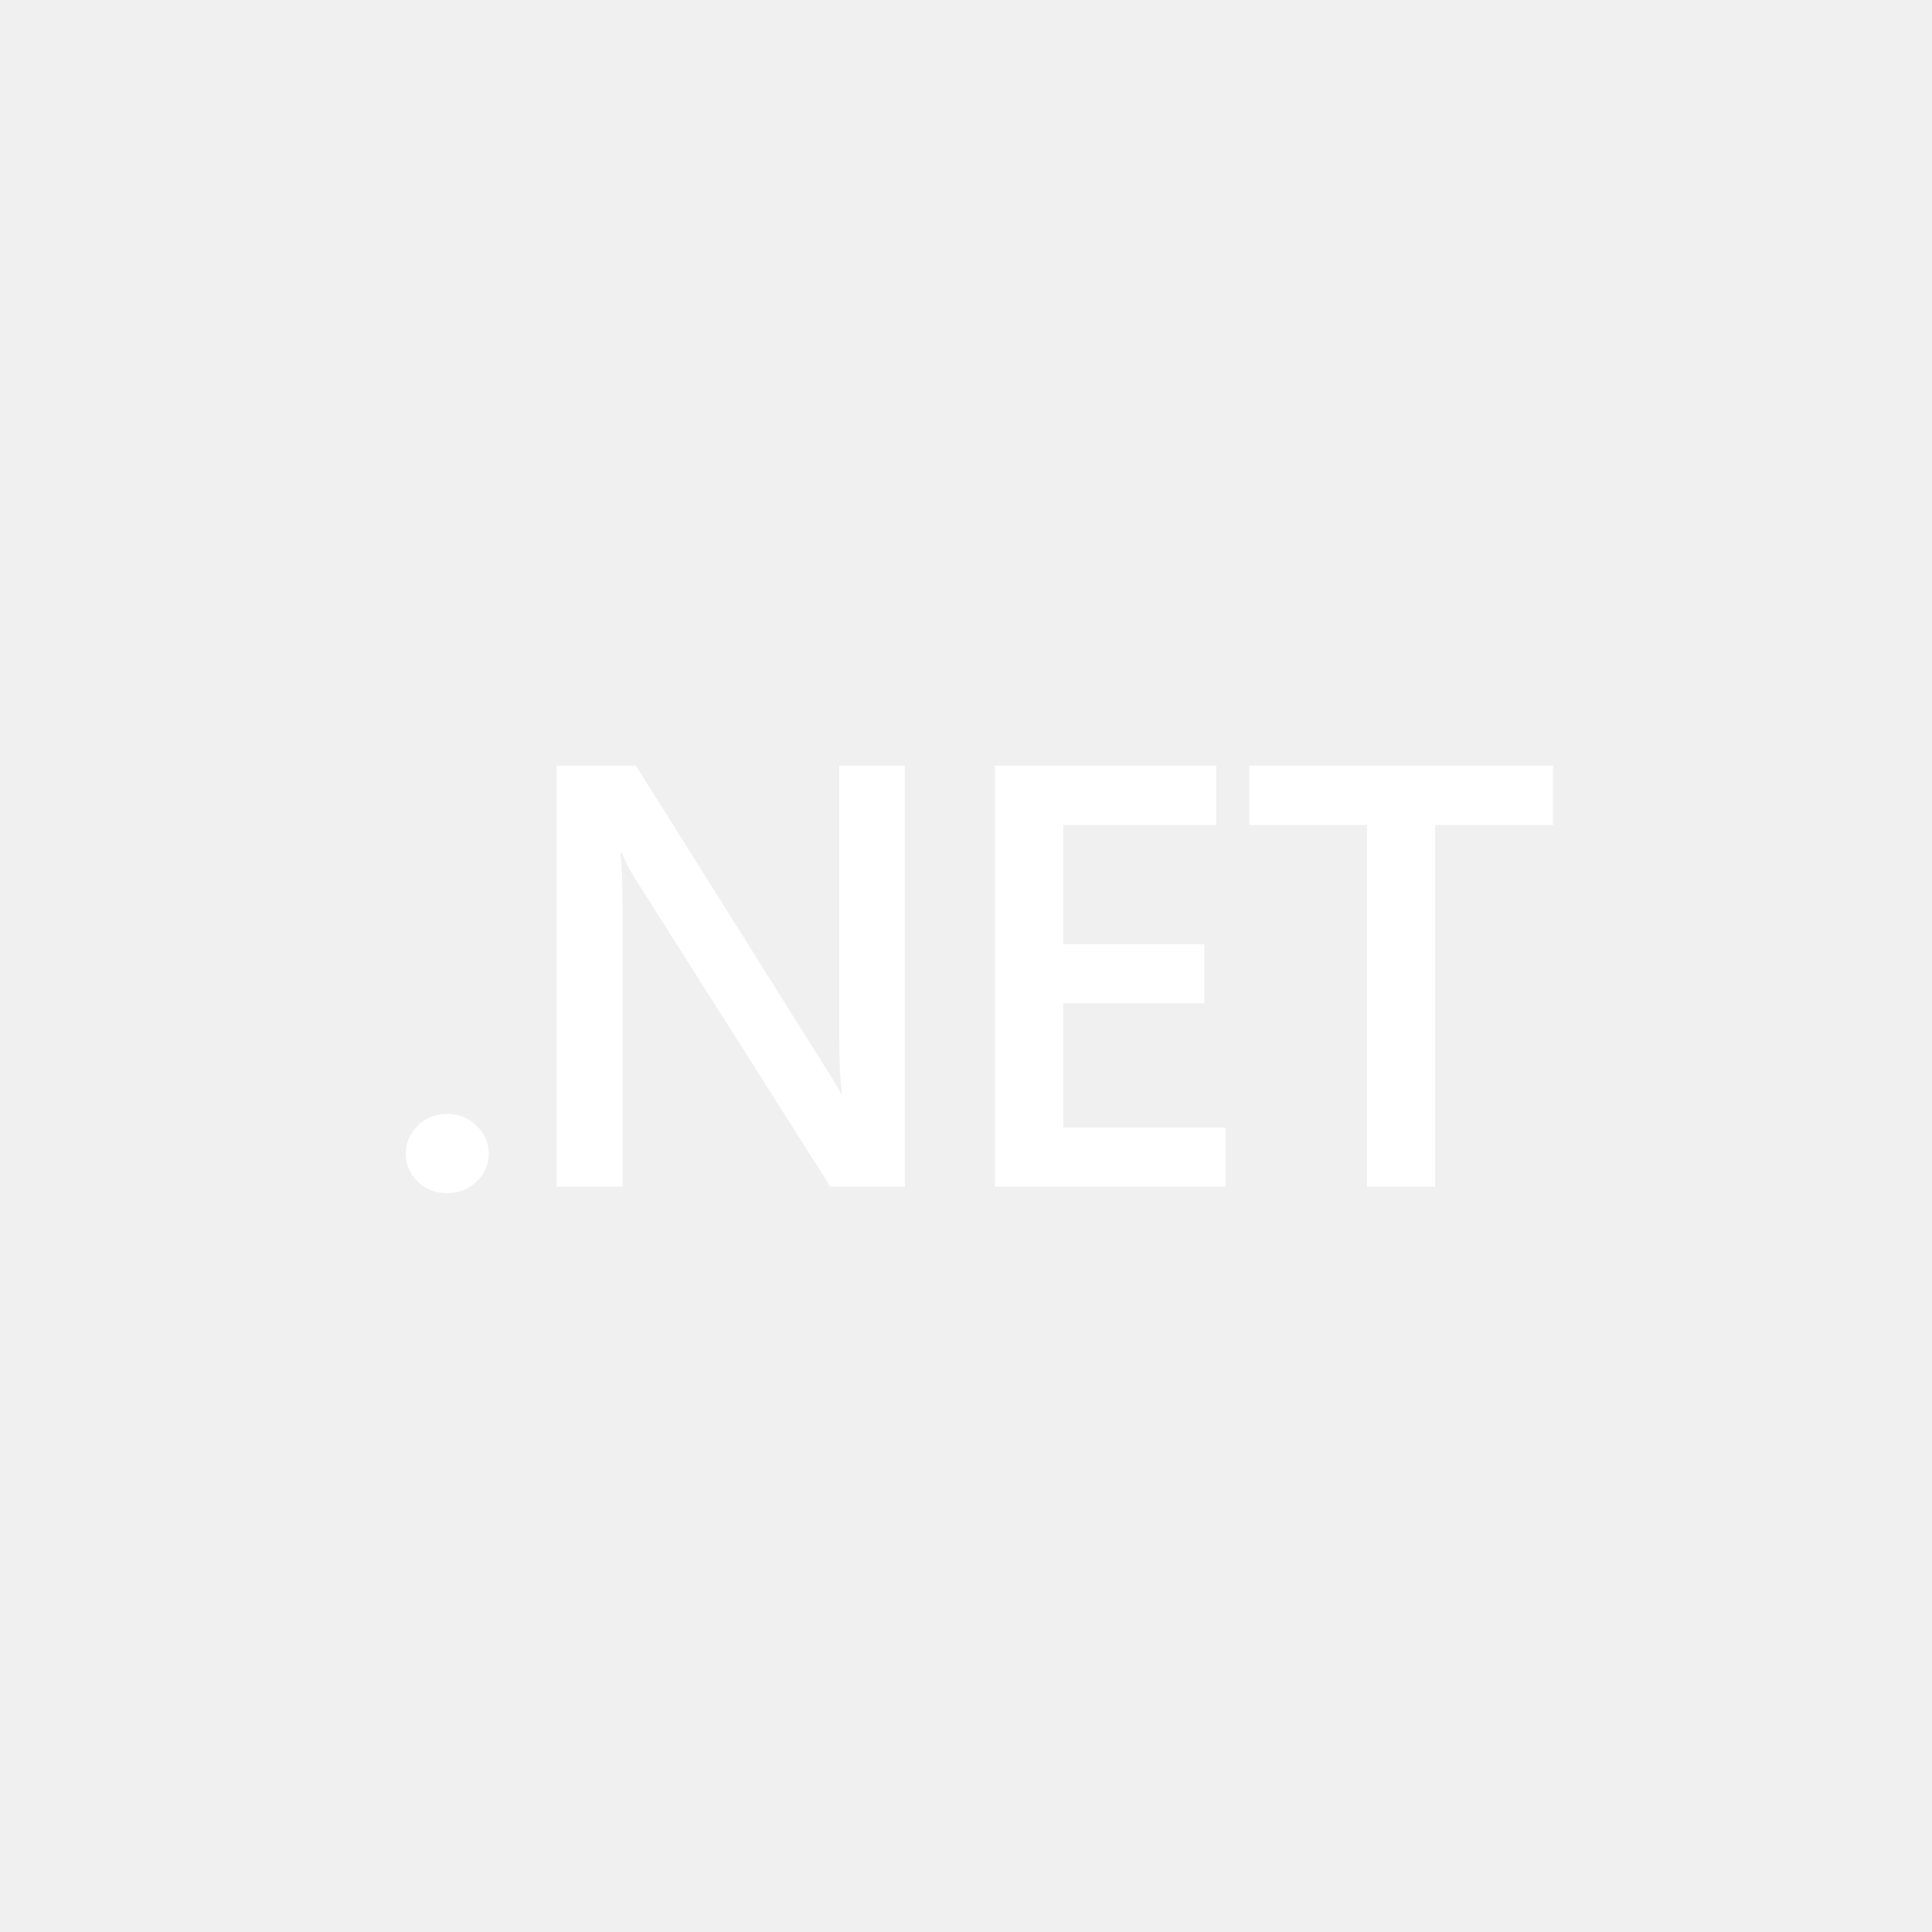
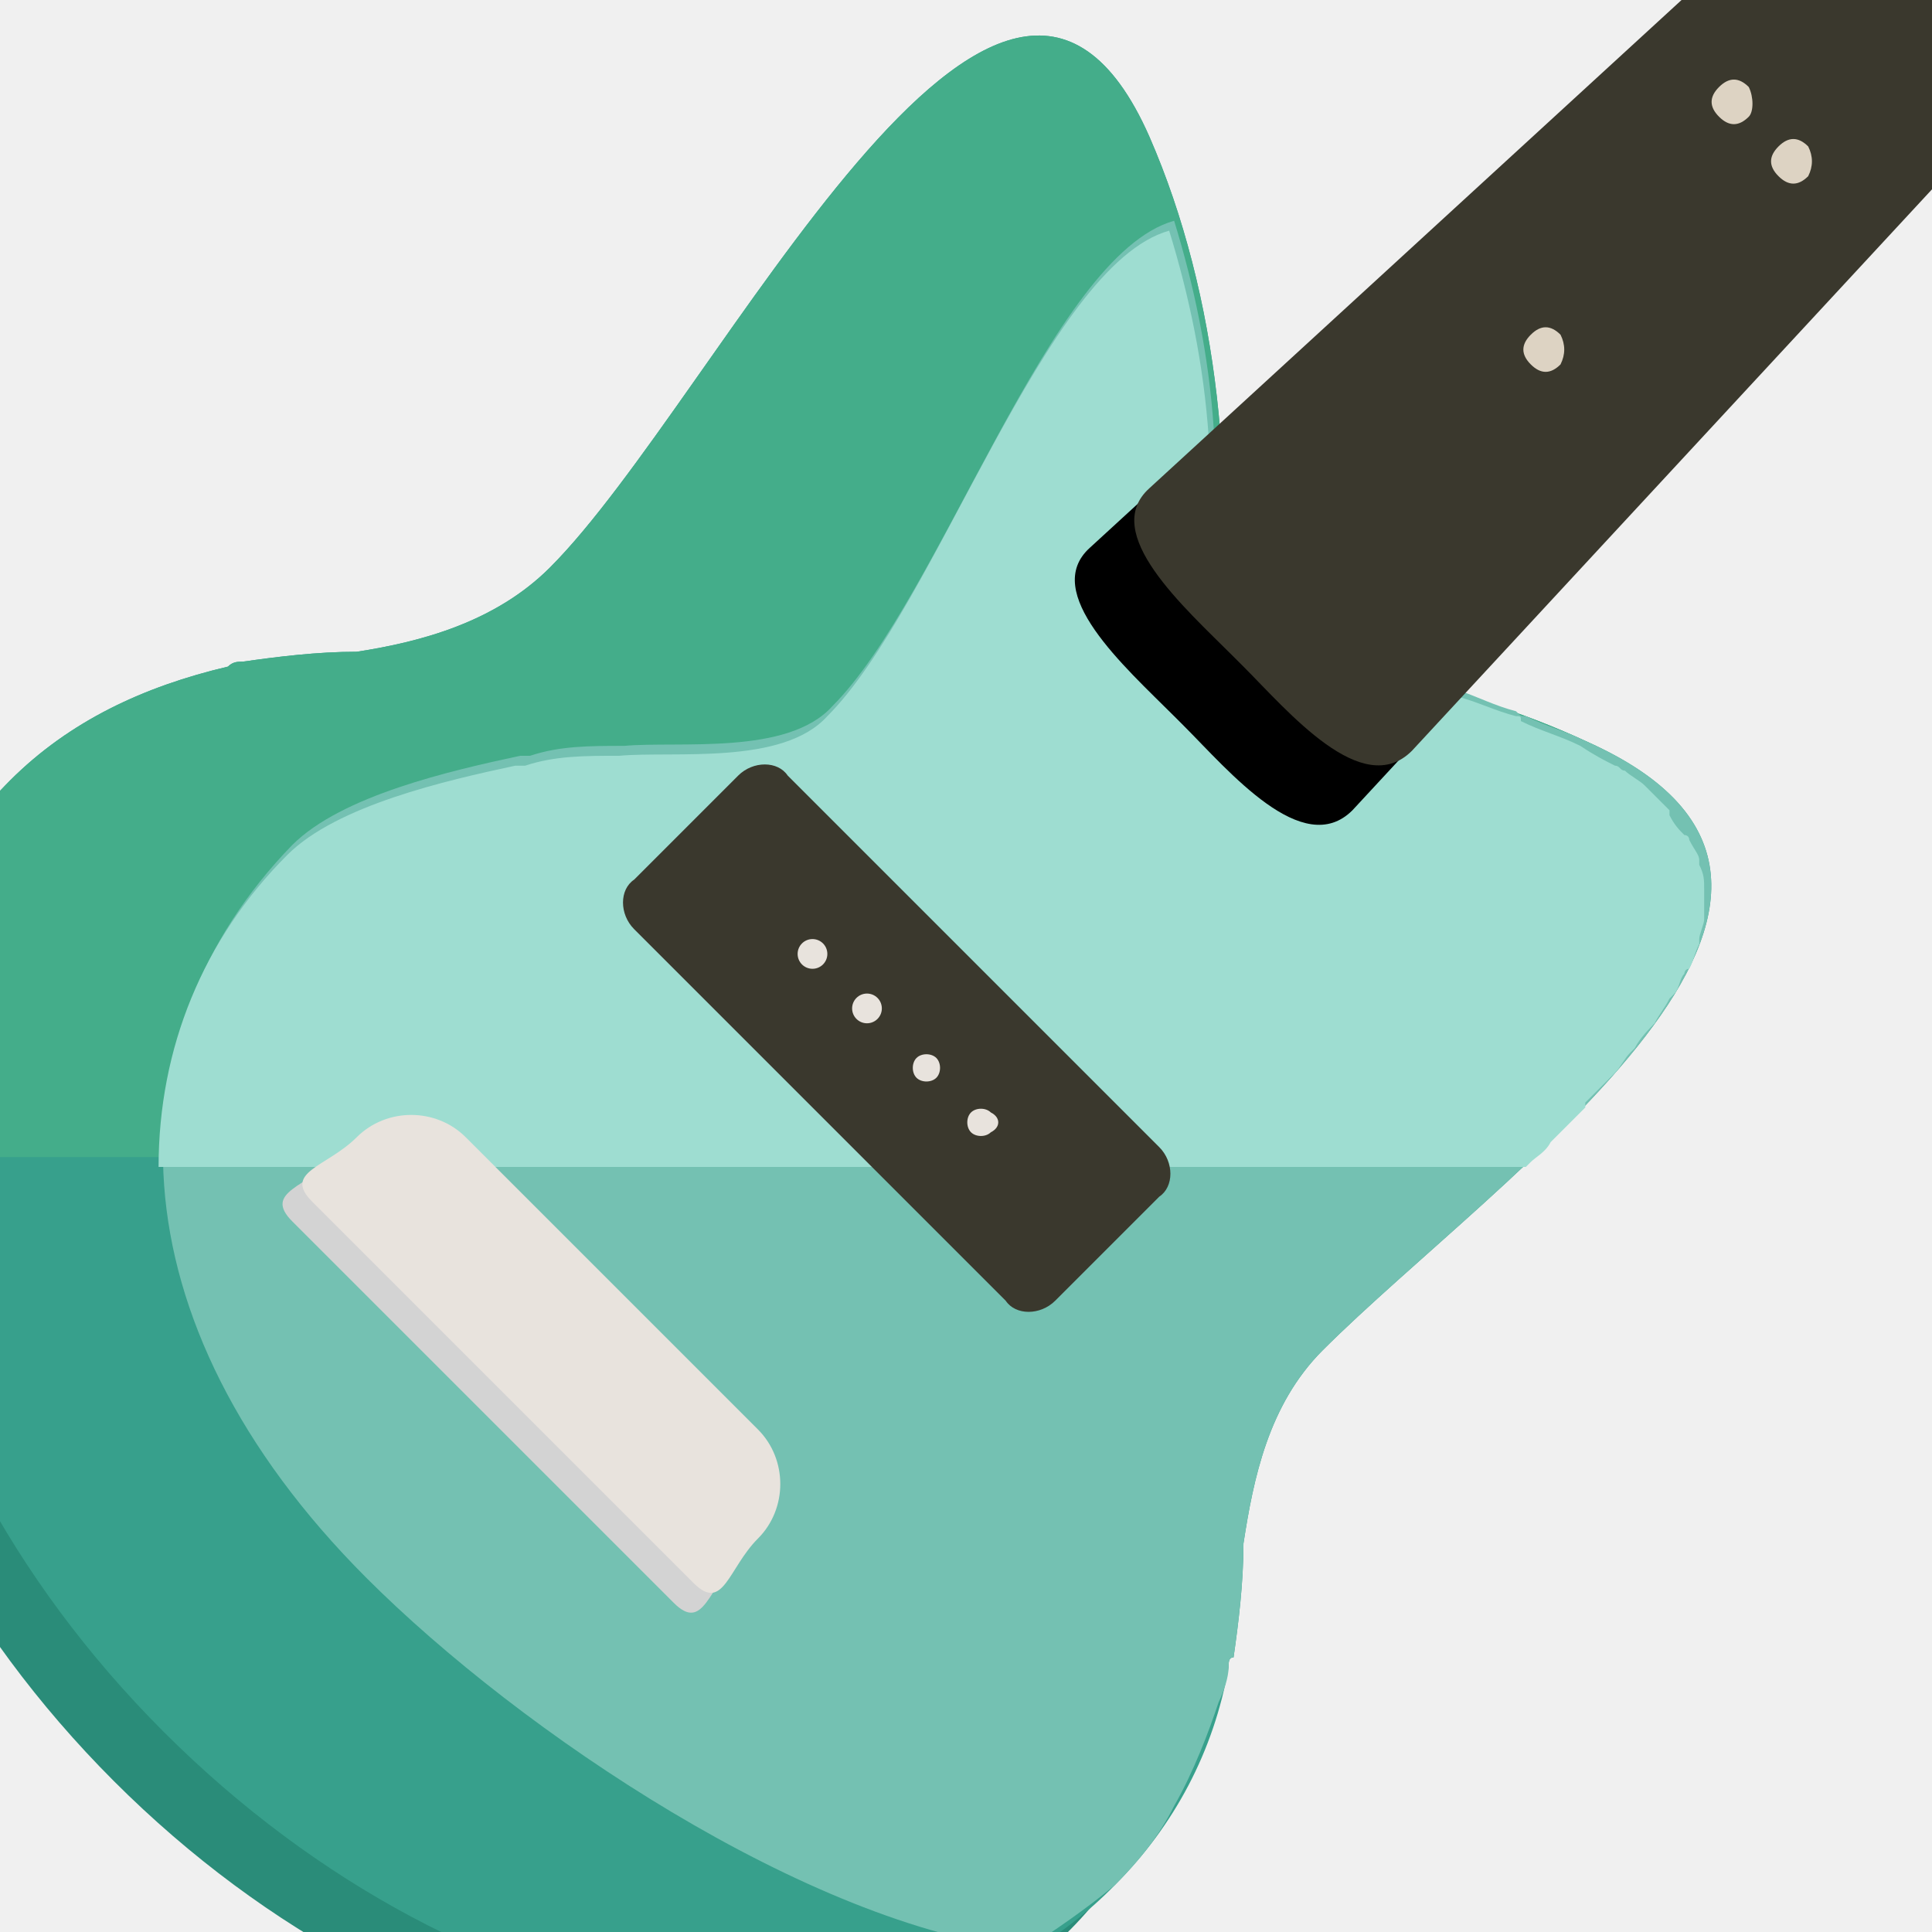
- <svg xmlns="http://www.w3.org/2000/svg" width="456" height="456" viewBox="0 0 456 456" version="1.1" xml:space="preserve" style="fill-rule:evenodd;clip-rule:evenodd;stroke-linejoin:round;stroke-miterlimit:2;">
-   <path d="m 105.5,281.609 c -2.703,0 -5.001,-0.9 -6.893,-2.702 -1.892,-1.848 -2.838,-4.042 -2.838,-6.582 0,-2.587 0.946,-4.804 2.838,-6.652 1.892,-1.848 4.19,-2.772 6.893,-2.772 2.748,0 5.068,0.924 6.96,2.772 1.937,1.848 2.906,4.064 2.906,6.652 0,2.54 -0.968,4.734 -2.906,6.582 -1.892,1.802 -4.212,2.702 -6.96,2.702 z" style="fill:#ffffff;fill-rule:nonzero;stroke-width:0.838" />
-   <path d="M 213.561,280.084 H 195.99 L 149.7,207.054 c -1.171,-1.848 -2.14,-3.765 -2.906,-5.751 h -0.406 c 0.361,2.125 0.541,6.675 0.541,13.65 v 65.132 h -15.543 v -99.36 h 18.719 l 44.737,71.298 c 1.892,2.957 3.109,4.989 3.649,6.098 h 0.27 c -0.45,-2.632 -0.676,-7.09 -0.676,-13.373 v -64.023 h 15.476 z" style="fill:#ffffff;fill-rule:nonzero;stroke-width:0.838" />
-   <path d="m 289.251,280.084 h -54.401 v -99.36 h 52.238 v 13.997 h -36.154 v 28.131 h 33.316 v 13.927 h -33.316 v 29.378 h 38.316 z" style="fill:#ffffff;fill-rule:nonzero;stroke-width:0.838" />
-   <path d="M 366.565,194.721 H 338.722 v 85.363 h -16.084 v -85.363 h -27.775 v -13.997 h 71.701 z" style="fill:#ffffff;fill-rule:nonzero;stroke-width:0.838" />
+ <svg xmlns="http://www.w3.org/2000/svg" version="1.1" id="Layer_1" x="0px" y="0px" viewBox="39 169 312 312" xml:space="preserve" width="512" height="512">
+   <defs id="defs95" />
+   <g id="g348" transform="translate(8,6)">
+     <ellipse transform="rotate(-45.00405)" style="fill:#cc055f;stroke-width:1" cx="-27.221" cy="345.656" rx="20.002" ry="39.204" id="ellipse2" />
+     <path style="fill:#2a8c79" d="m 203.009,475.451 c -35.2,35.2 -104,24.8 -153.6,-24.8 -49.6,-49.6 -60,-118.4 -24.8,-153.6 35.2,-35.2 104,-24.8 153.6,24.8 49.6,49.6 60.8,118.4 24.8,153.6 z" id="path4" />
+     <path style="fill:#37a08c" d="m 287.009,282.651 c -20.8,-9.6 -41.6,-12.8 -60,-11.2 4,-28.8 0.8,-60.8 -10.4,-86.4 -24,-54.4 -69.6,42.4 -96.8,69.6 -8.8,8.8 -20.8,12 -31.2,13.6 -6.4,0 -12.8,0.8 -18.4,1.6 -0.8,0 -1.6,0 -2.4,0.8 -13.6,3.2 -25.6,8.8 -35.2,18.4 -35.2,35.2 -24.8,104 24.8,153.6 49.6,49.6 118.4,60.8 153.6,24.8 9.6,-9.6 16,-21.6 18.4,-35.2 0,-0.8 0,-1.6 0.8,-1.6 0.8,-5.6 1.6,-12 1.6,-18.4 1.6,-10.4 4,-22.4 12.8,-31.2 28,-28 96.8,-74.4 42.4,-98.4 z" id="path6" />
+     <path style="fill:#44ad8a" d="m 287.009,282.651 c -20.8,-9.6 -41.6,-12.8 -60,-11.2 4,-28.8 0.8,-60.8 -10.4,-86.4 -24,-54.4 -69.6,42.4 -96.8,69.6 -8.8,8.8 -20.8,12 -31.2,13.6 -6.4,0 -12.8,0.8 -18.4,1.6 -0.8,0 -1.6,0 -2.4,0.8 -13.6,3.2 -25.6,8.8 -35.2,18.4 -15.2,15.2 -22.4,36.8 -20.8,60.8 h 266.4 c 25.6,-24 45.6,-50.4 8.8,-67.2 z" id="path8" />
+     <path style="fill:#74c1b2" d="m 287.009,282.651 c -3.2,-1.6 -6.4,-2.4 -9.6,-4 -0.8,0 -0.8,0 -1.6,-0.8 -3.2,-0.8 -6.4,-2.4 -8.8,-3.2 v 0 0 0 c -6.4,5.6 -12.8,9.6 -18.4,10.4 0.8,-4.8 0.8,-8.8 0.8,-13.6 v 0 c -4,-0.8 -7.2,-0.8 -11.2,-0.8 -0.8,0 -0.8,0 -1.6,0 -3.2,0 -7.2,0 -10.4,0 0.8,-3.2 0.8,-6.4 0.8,-10.4 0,-1.6 0,-2.4 0,-4 0,-0.8 0,-0.8 0,-1.6 0,-0.8 0,-1.6 0,-1.6 0,-0.8 0,-1.6 0,-2.4 0,-1.6 0,-3.2 0,-4.8 0,-0.8 0,-1.6 0,-2.4 0,-0.8 0,-0.8 0,-1.6 v -0.8 c 0,-2.4 0,-4 0,-6.4 0,-0.8 0,-0.8 0,-1.6 v 0 -0.8 c -0.8,-12 -3.2,-23.2 -6.4,-33.6 v 0 c -20,5.6 -37.6,60.8 -55.2,78.4 -7.2,8 -24.8,5.6 -33.6,6.4 -5.6,0 -10.4,0 -15.2,1.6 -0.8,0 -1.6,0 -1.6,0 -11.2,2.4 -28.8,6.4 -36.8,14.4 -29.6,30.4 -29.6,76.8 12,118.4 24.8,24.8 71.2,56 106.4,60 4.8,-3.2 9.6,-6.4 14.4,-10.4 4,-4 7.2,-8 9.6,-12.8 3.2,-5.6 5.6,-12 7.2,-16.8 0.8,-1.6 1.6,-4 1.6,-5.6 0,-0.8 0,-1.6 0.8,-1.6 0.8,-5.6 1.6,-12 1.6,-18.4 1.6,-10.4 4,-22.4 12.8,-31.2 28,-28 96.8,-74.4 42.4,-98.4 z" id="path10" />
+     <path style="fill:#9eddd1" d="m 275.809,278.651 v 0 c -3.2,-0.8 -6.4,-2.4 -9.6,-3.2 v 0 0 0 c -6.4,5.6 -12.8,9.6 -18.4,10.4 0.8,-4.8 0.8,-8.8 0.8,-13.6 v 0 c -4,-0.8 -7.2,-0.8 -11.2,-0.8 -0.8,0 -0.8,0 -1.6,0 -3.2,0 -7.2,0 -10.4,0 0.8,-3.2 0.8,-6.4 0.8,-10.4 0,-1.6 0,-2.4 0,-4 0,-0.8 0,-0.8 0,-1.6 0,-0.8 0,-1.6 0,-1.6 0,-0.8 0,-1.6 0,-2.4 0,-1.6 0,-3.2 0,-4.8 v 0 c 0,-0.8 0,-1.6 0,-1.6 0,-0.8 0,-0.8 0,-1.6 v -0.8 c 0,-2.4 0,-4 0,-6.4 0,-0.8 0,-0.8 0,-1.6 v 0 -0.8 c -0.8,-12 -3.2,-23.2 -6.4,-33.6 v 0 0 c -20,5.6 -37.6,60.8 -55.2,78.4 -7.2,8 -24.8,5.6 -33.6,6.4 -5.6,0 -10.4,0 -15.2,1.6 -0.8,0 -1.6,0 -1.6,0 -11.2,2.4 -28.8,6.4 -36.8,14.4 -13.6,13.6 -20.8,31.2 -20.8,50.4 h 220.8 l 0.8,-0.8 c 0.8,-0.8 2.4,-1.6 3.2,-3.2 0.8,-0.8 0.8,-0.8 1.6,-1.6 1.6,-1.6 2.4,-2.4 4,-4 0,0 0,0 0,-0.8 1.6,-1.6 2.4,-2.4 4,-4 l 0.8,-0.8 c 0.8,-0.8 1.6,-2.4 2.4,-3.2 l 0.8,-0.8 c 0.8,-1.6 2.4,-3.2 3.2,-4 v 0 c 0.8,-1.6 1.6,-2.4 2.4,-4 l 0.8,-0.8 c 0.8,-0.8 0.8,-2.4 1.6,-3.2 0,0 0,-0.8 0.8,-0.8 0.8,-1.6 0.8,-2.4 1.6,-4 0,0 0,0 0,-0.8 0,-0.8 0.8,-2.4 0.8,-3.2 v -0.8 c 0,-0.8 0,-2.4 0,-3.2 v -0.8 c 0,-1.6 0,-2.4 -0.8,-4 v -0.8 c 0,-0.8 -0.8,-1.6 -1.6,-3.2 0,0 0,-0.8 -0.8,-0.8 -0.8,-0.8 -1.6,-1.6 -2.4,-3.2 0,0 0,0 0,-0.8 -0.8,-0.8 -2.4,-2.4 -3.2,-3.2 l -0.8,-0.8 c -0.8,-0.8 -2.4,-1.6 -3.2,-2.4 -0.8,0 -0.8,-0.8 -1.6,-0.8 -1.6,-0.8 -3.2,-1.6 -5.6,-3.2 -3.2,-1.6 -6.4,-2.4 -9.6,-4 0,-0.8 0,-0.8 -0.8,-0.8 z" id="path12" />
+     <path d="m 249.409,293.851 c -8,8 -20,-6.4 -27.2,-13.6 l -1.6,-1.6 c -8,-8 -21.6,-20 -13.6,-27.2 l 174.4,-160 c 8,-8 20,-8 27.2,0 l 1.6,1.6 c 7.2,8 7.2,20 0,27.2 z" id="path14" />
+     <g id="g20">
+       <path style="fill:#3a382d" d="m 259.009,284.251 c -8,8 -20,-6.4 -27.2,-13.6 l -1.6,-1.6 c -8,-8 -21.6,-20 -13.6,-27.2 l 174.4,-160 c 8,-8 20,-8 27.2,0 l 1.6,1.6 c 7.2,8 7.2,20 0,27.2 z" id="path16" />
+       <path style="fill:#3a382d" d="m 435.009,109.051 c -7.2,8 -20,8 -27.2,0 l -16,-16 c -8,-8 -8,-20 0,-27.2 l 65.6,-47.2 c 9.6,-6.4 18.4,-10.4 27.2,0 l 1.6,1.6 c 18.4,19.2 -9.6,21.6 -16.8,29.6 z" id="path18" />
+     </g>
+     <path style="fill:#d3d3d3" d="m 150.209,414.651 c -4.8,4.8 -5.6,12 -10.4,7.2 l -61.6,-61.6 c -4.8,-4.8 2.4,-5.6 7.2,-10.4 v 0 c 4.8,-4.8 12.8,-4.8 17.6,0 l 47.2,47.2 c 4.8,4.8 4.8,12.8 0,17.6 z" id="path22" />
+     <path style="fill:#e8e3dd" d="m 153.409,411.451 c -4.8,4.8 -5.6,12 -10.4,7.2 l -61.6,-61.6 c -4.8,-4.8 2.4,-5.6 7.2,-10.4 v 0 c 4.8,-4.8 12.8,-4.8 17.6,0 l 47.2,47.2 c 4.8,4.8 4.8,12.8 0,17.6 z" id="path24" />
+     <g id="g34" transform="translate(4,6)">
+       <path style="fill:#44ad8a" d="m 444.609,13.051 c -2.4,1.6 -6.4,1.6 -8,-1.6 v 0 c -1.6,-2.4 -1.6,-6.4 1.6,-8 l 3.2,-2.4 c 2.4,-1.6 6.4,-1.6 8,1.6 v 0 c 1.6,2.4 1.6,6.4 -1.6,8 z" id="path26" />
+       <path style="fill:#44ad8a" d="m 425.409,25.051 c -2.4,1.6 -6.4,1.6 -8,-1.6 v 0 c -1.6,-2.4 -1.6,-6.4 1.6,-8 l 3.2,-2.4 c 2.4,-1.6 6.4,-1.6 8,1.6 v 0 c 1.6,2.4 1.6,6.4 -1.6,8 z" id="path28" />
+       <path style="fill:#44ad8a" d="m 407.009,38.651 c -2.4,1.6 -6.4,1.6 -8,-1.6 v 0 c -1.6,-2.4 -1.6,-6.4 1.6,-8 l 3.2,-2.4 c 2.4,-1.6 6.4,-1.6 8,1.6 v 0 c 1.6,2.4 1.6,6.4 -1.6,8 z" id="path30" />
+       <path style="fill:#44ad8a" d="m 388.609,52.251 c -2.4,1.6 -6.4,1.6 -8,-1.6 v 0 c -1.6,-2.4 -1.6,-6.4 1.6,-8 l 2.4,-2.4 c 2.4,-1.6 6.4,-1.6 8,1.6 v 0 c 1.6,2.4 1.6,6.4 -1.6,8 z" id="path32" />
+     </g>
+     <path style="fill:#f29c11" d="m 410.209,109.851 c -0.8,0.8 -1.6,0.8 -2.4,0 l -16.8,-16.8 c -0.8,-0.8 -0.8,-1.6 0,-2.4 v 0 c 0.8,-0.8 1.6,-0.8 2.4,0 l 16.8,16.8 c 0,0.8 0,1.6 0,2.4 z" id="path36" />
+     <g id="g48">
+       <path style="fill:#ddd3c3" d="m 379.009,125.851 c -1.6,1.6 -3.2,1.6 -4.8,0 -1.6,-1.6 -1.6,-3.2 0,-4.8 1.6,-1.6 3.2,-1.6 4.8,0 0.8,1.6 0.8,3.2 0,4.8 z" id="path38" />
+       <path style="fill:#ddd3c3" d="m 347.809,157.051 c -1.6,1.6 -3.2,1.6 -4.8,0 -1.6,-1.6 -1.6,-3.2 0,-4.8 1.6,-1.6 3.2,-1.6 4.8,0 0.8,1.6 0.8,3.2 0,4.8 z" id="path40" />
+       <path style="fill:#ddd3c3" d="m 283.009,221.851 c -1.6,1.6 -3.2,1.6 -4.8,0 -1.6,-1.6 -1.6,-3.2 0,-4.8 1.6,-1.6 3.2,-1.6 4.8,0 0.8,1.6 0.8,3.2 0,4.8 z" id="path42" />
+       <path style="fill:#ddd3c3" d="m 313.409,181.851 c -1.6,1.6 -3.2,1.6 -4.8,0 -1.6,-1.6 -1.6,-3.2 0,-4.8 1.6,-1.6 3.2,-1.6 4.8,0 0.8,1.6 0.8,4 0,4.8 z" id="path44" />
+       <path style="fill:#ddd3c3" d="m 323.009,191.451 c -1.6,1.6 -3.2,1.6 -4.8,0 -1.6,-1.6 -1.6,-3.2 0,-4.8 1.6,-1.6 3.2,-1.6 4.8,0 0.8,1.6 0.8,3.2 0,4.8 z" id="path46" />
+     </g>
+     <path style="fill:#3a382d" d="m 201.409,373.051 c -2.4,2.4 -6.4,2.4 -8,0 l -60,-60 c -2.4,-2.4 -2.4,-6.4 0,-8 l 16.8,-16.8 c 2.4,-2.4 6.4,-2.4 8,0 l 60,60 c 2.4,2.4 2.4,6.4 0,8 z" id="path50" />
+     <g id="g60">
+       <circle style="fill:#e8e3dd" cx="162.209" cy="317.051" r="2.4" id="circle52" />
+       <circle style="fill:#e8e3dd" cx="171.009" cy="325.851" r="2.4" id="circle54" />
+       <path style="fill:#e8e3dd" d="m 182.209,337.051 c -0.8,0.8 -2.4,0.8 -3.2,0 -0.8,-0.8 -0.8,-2.4 0,-3.2 0.8,-0.8 2.4,-0.8 3.2,0 0.8,0.8 0.8,2.4 0,3.2 z" id="path56" />
+       <path style="fill:#e8e3dd" d="m 191.009,345.851 c -0.8,0.8 -2.4,0.8 -3.2,0 -0.8,-0.8 -0.8,-2.4 0,-3.2 0.8,-0.8 2.4,-0.8 3.2,0 1.6,0.8 1.6,2.4 0,3.2 z" id="path58" />
+     </g>
+   </g>
</svg>
